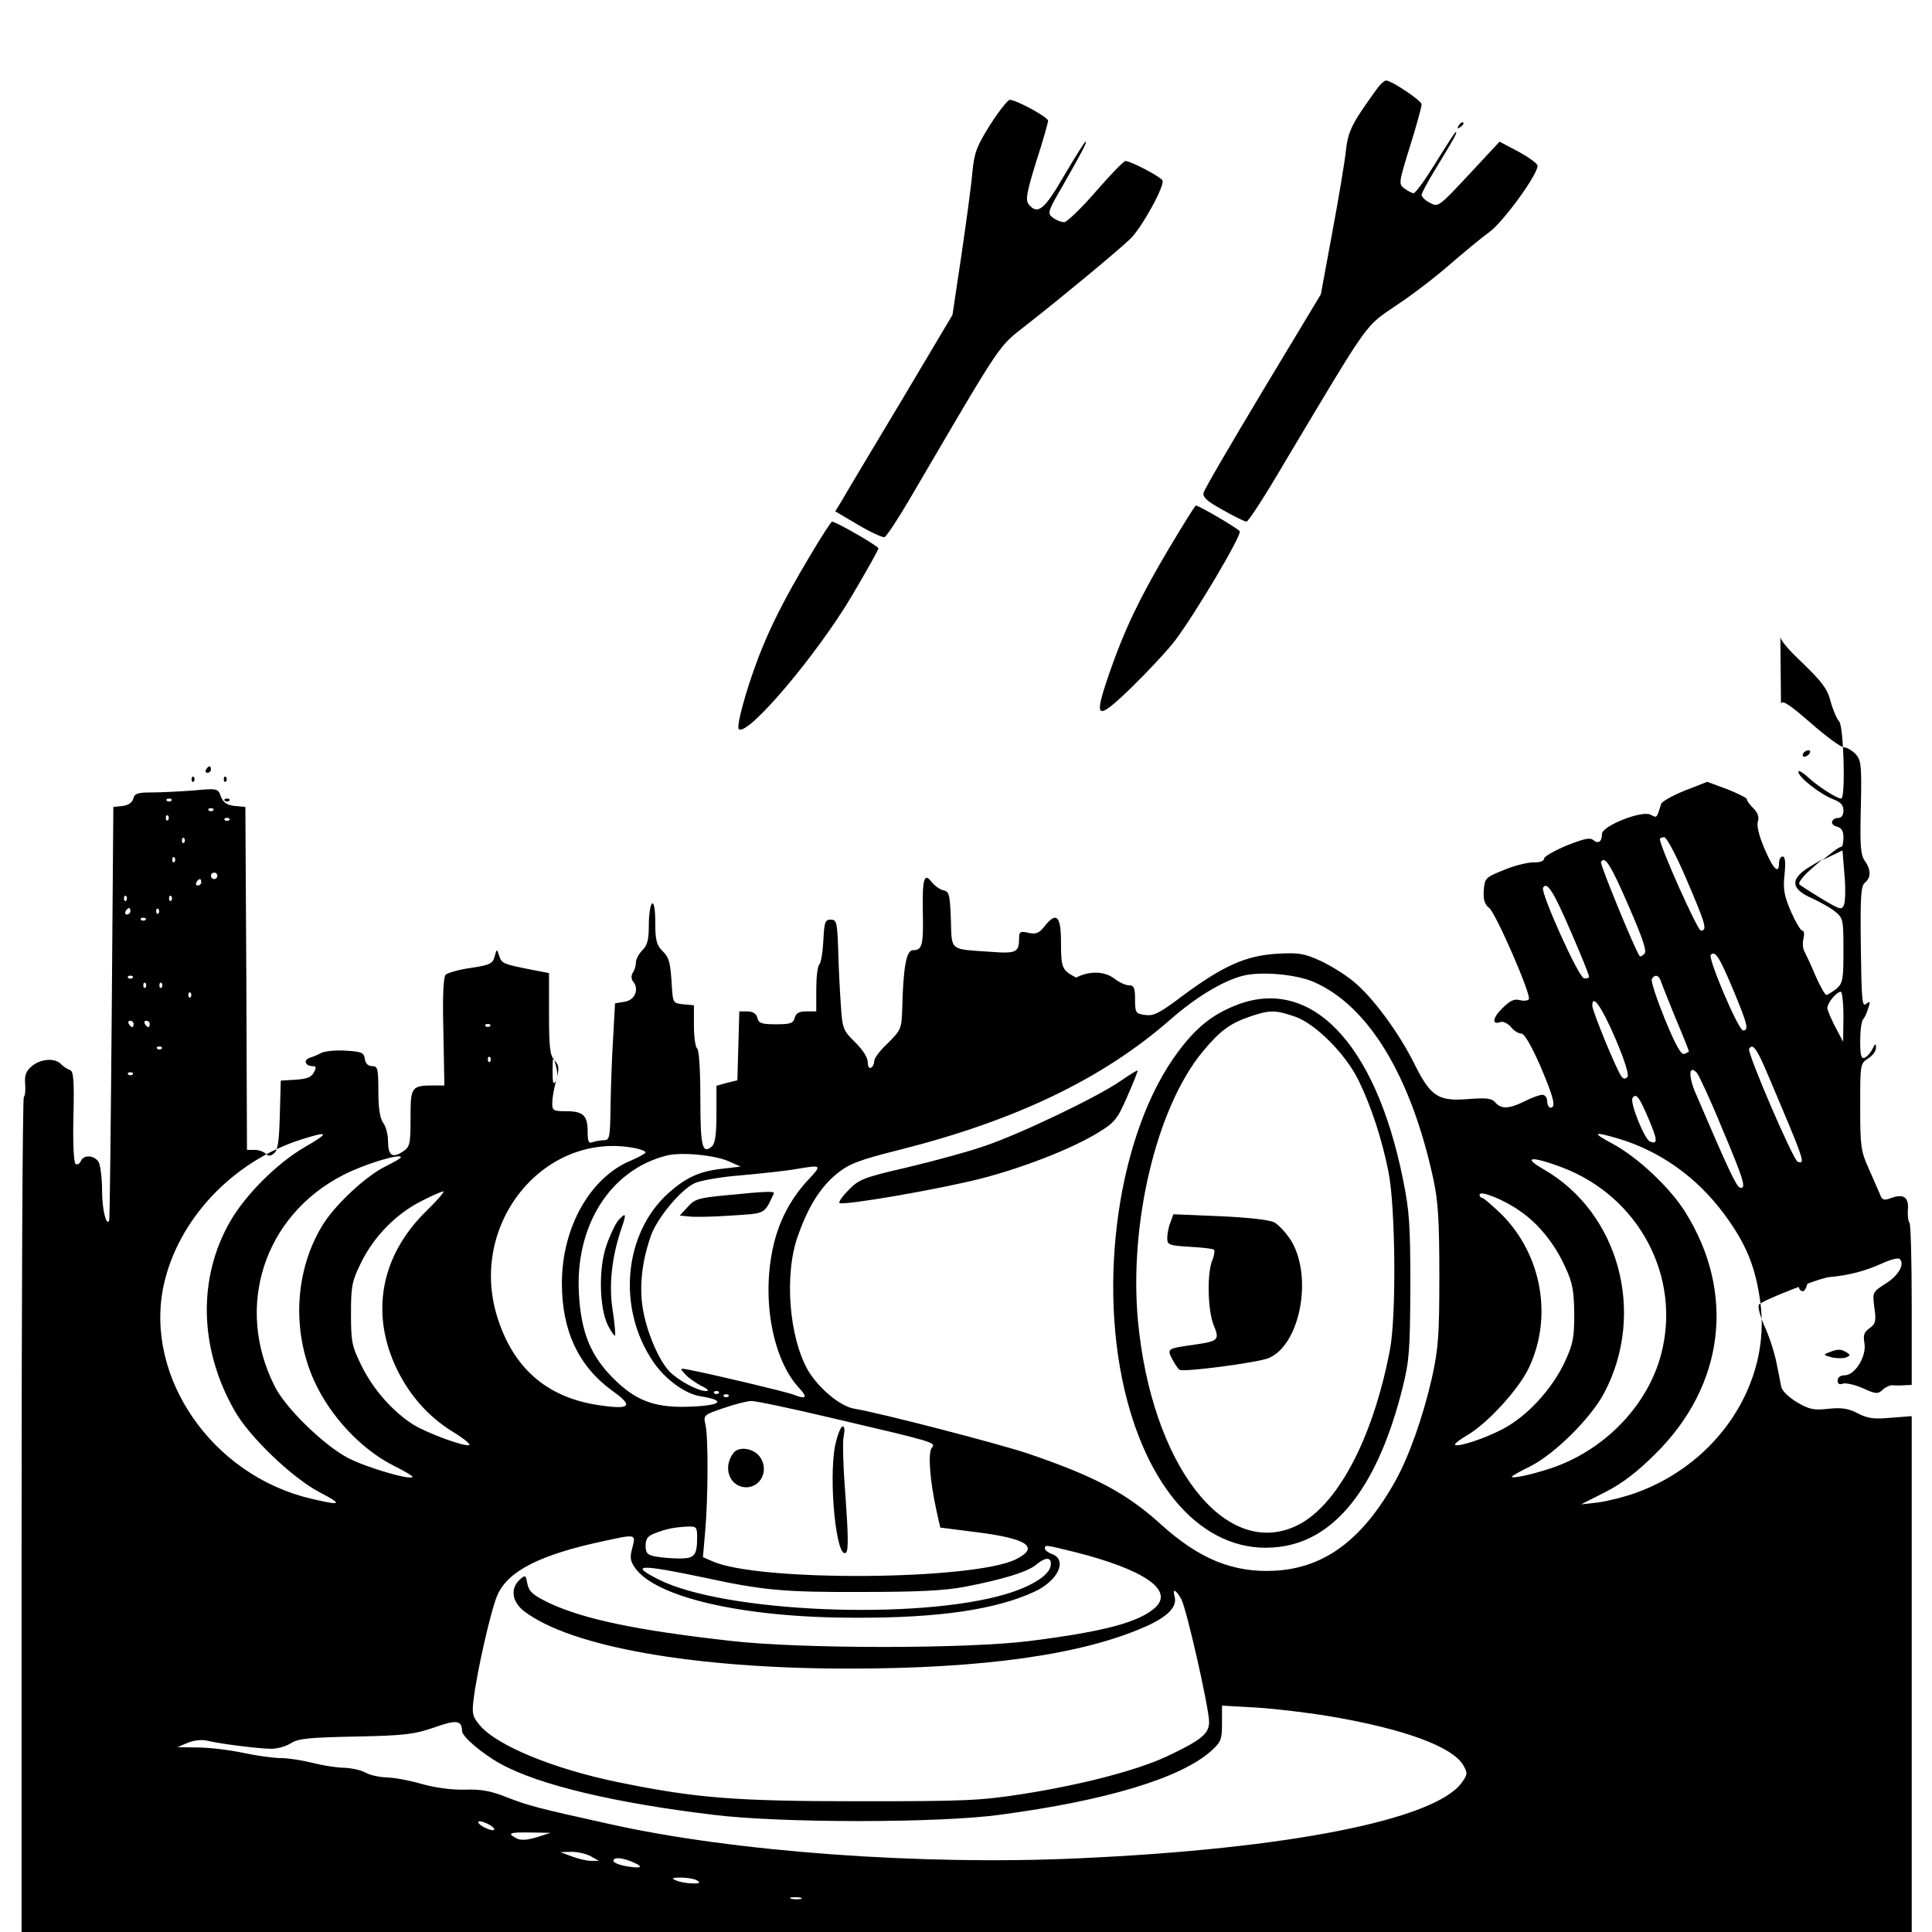
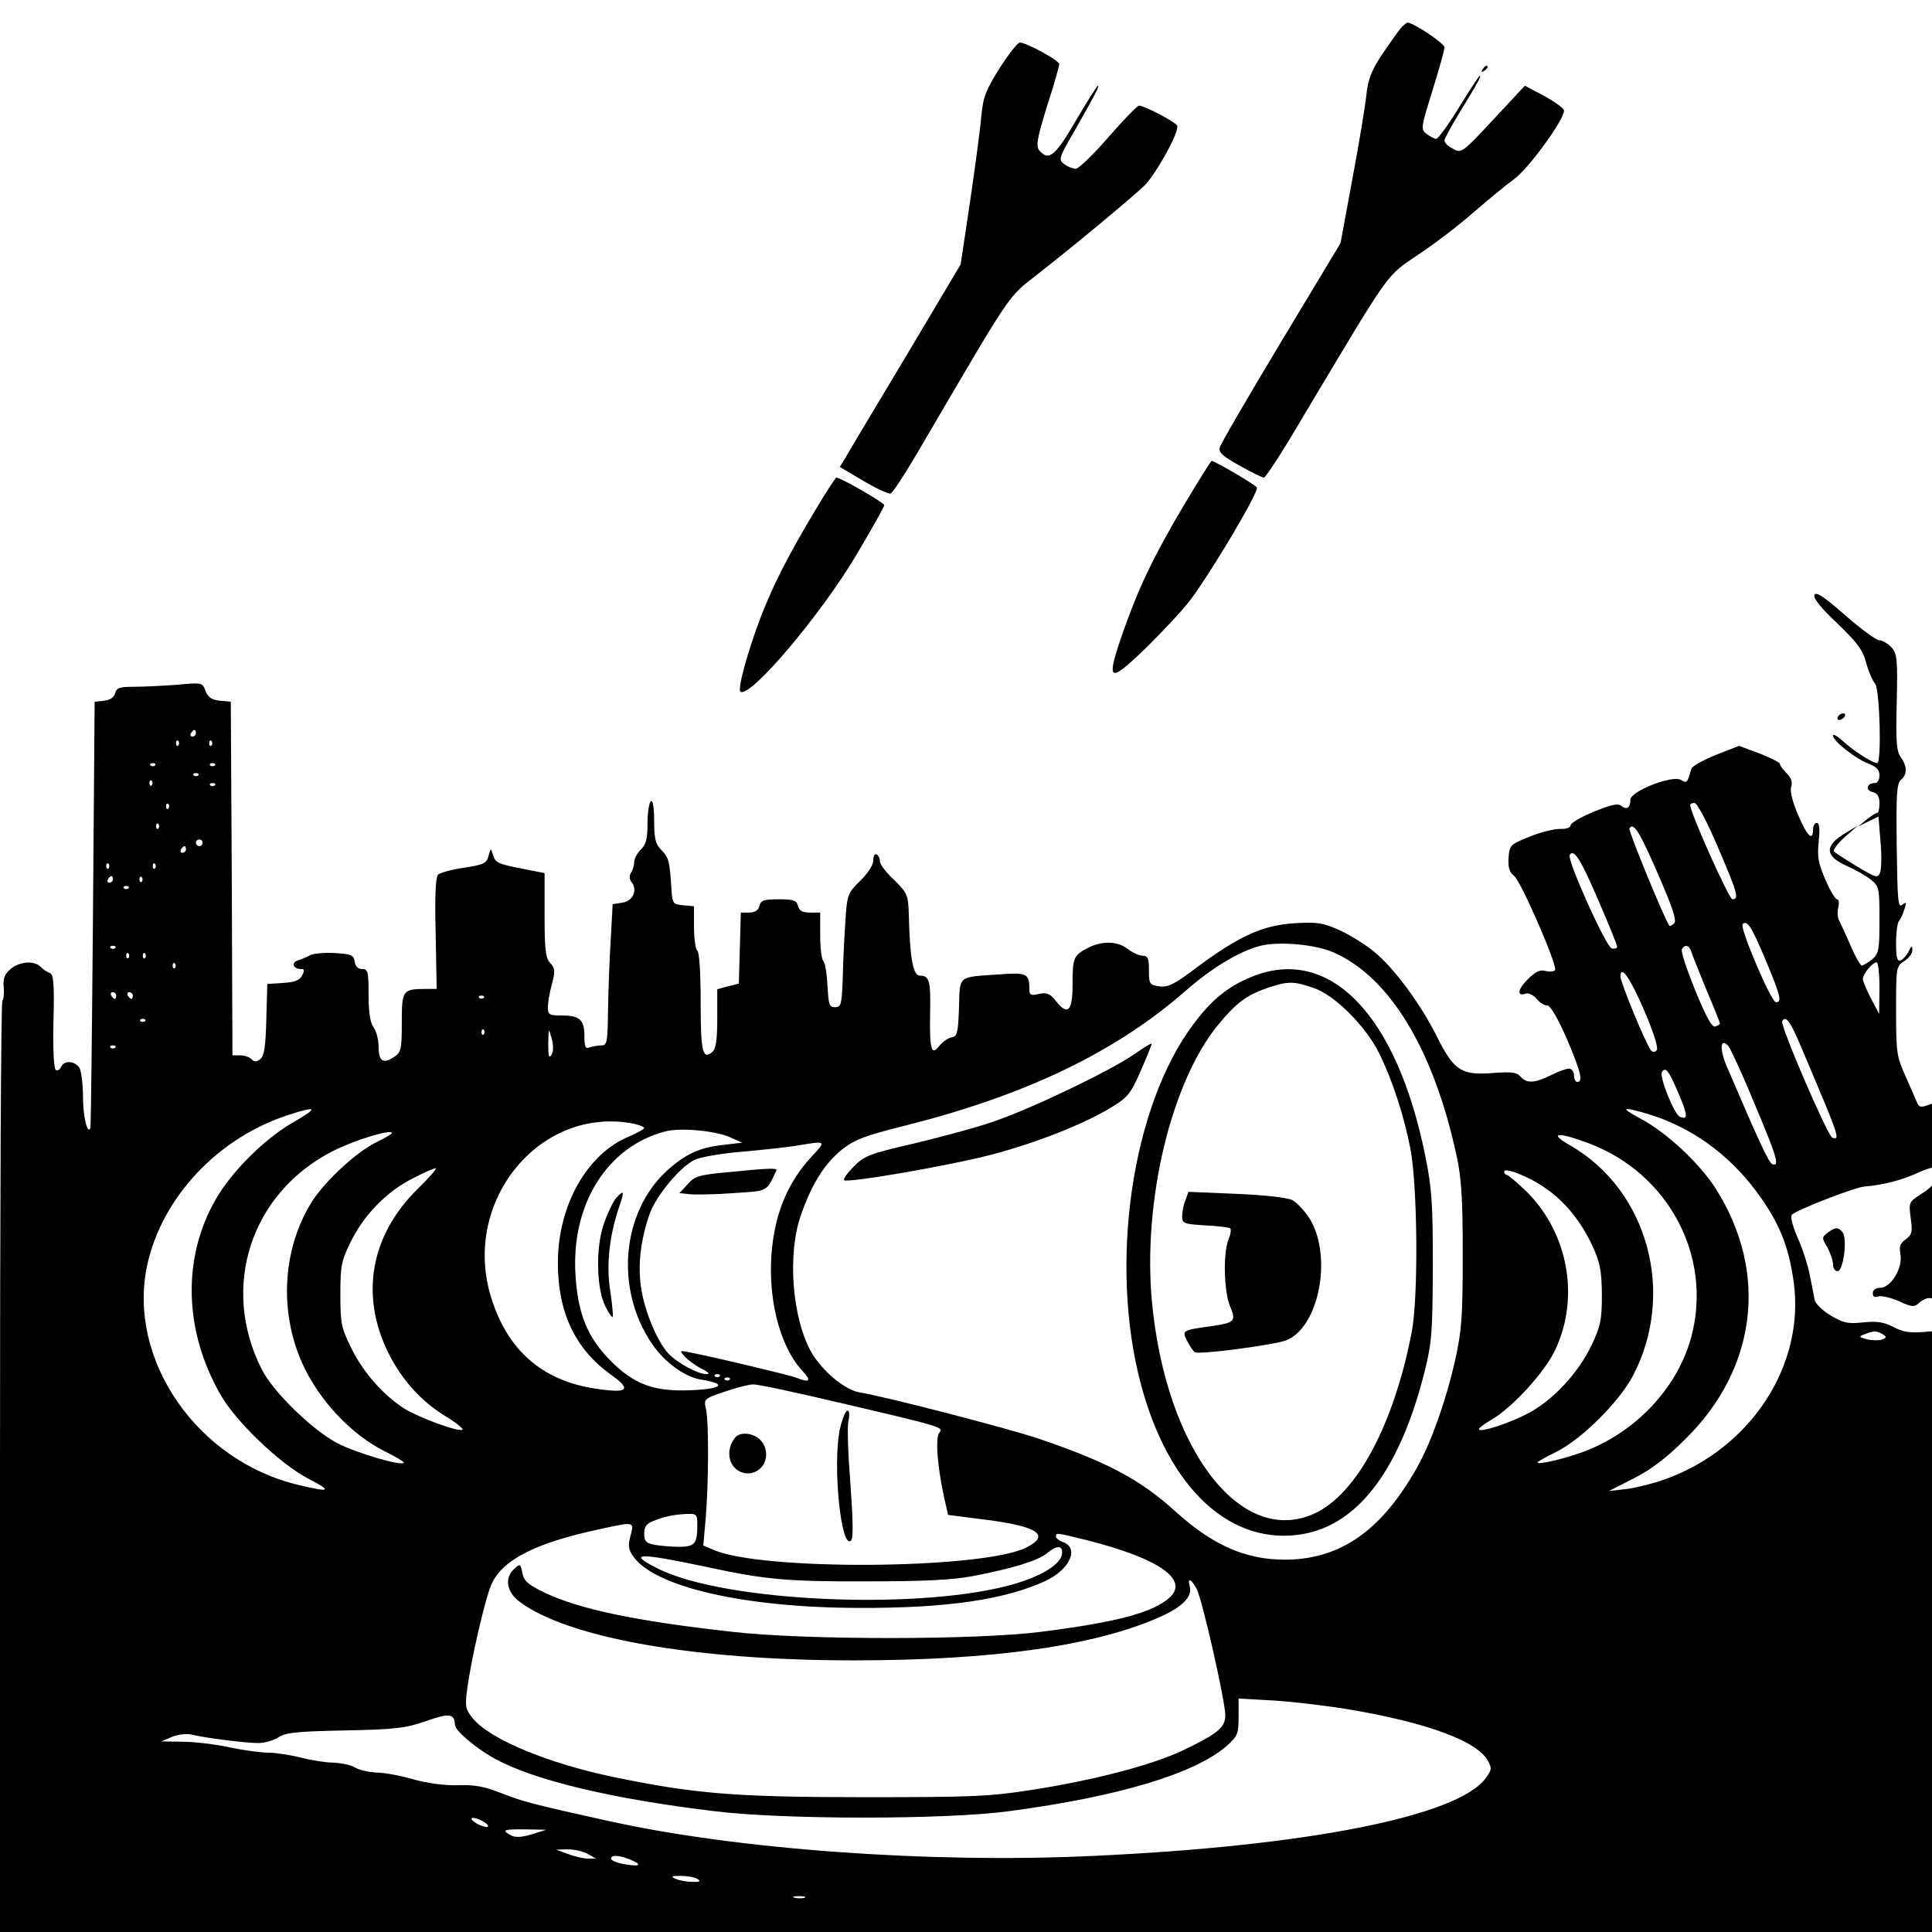
- <svg xmlns="http://www.w3.org/2000/svg" version="1.0" width="960" height="960" viewBox="0 0 587 600" preserveAspectRatio="xMidYMid meet">
-   <g transform="translate(0,600) scale(0.1,-0.1)" fill="#000000" stroke="none">
+ <svg xmlns="http://www.w3.org/2000/svg" version="1.0" width="960" height="960" viewBox="0 0 960 960" preserveAspectRatio="xMidYMid meet">
+   <g transform="translate(0,960) scale(0.165,-0.165)" fill="#000000" stroke="none">
    <path d="M4218 5733 c-8 -10 -33 -45 -56 -79 -31 -47 -42 -73 -47 -120 -3 -32 -22 -146 -42 -253 l-36 -195 -180 -299 c-99 -165 -182 -307 -184 -317 -4 -14 11 -27 60 -54 35 -20 68 -36 73 -36 6 0 59 82 118 183 269 450 248 421 348 489 50 33 124 90 166 127 43 37 97 82 122 100 43 31 150 178 150 206 0 7 -27 26 -59 44 l-59 31 -95 -102 c-93 -100 -96 -102 -121 -88 -14 7 -26 18 -26 25 0 6 21 44 46 85 55 90 66 110 60 110 -2 0 -30 -43 -62 -95 -32 -52 -63 -95 -69 -95 -5 0 -18 7 -29 15 -18 14 -17 18 18 131 20 64 36 122 36 130 0 11 -93 74 -111 74 -3 0 -13 -8 -21 -17z" />
    <path d="M3011 5614 c-42 -67 -50 -86 -56 -147 -3 -39 -19 -155 -34 -258 l-28 -187 -163 -274 c-90 -150 -172 -287 -182 -305 l-19 -31 71 -42 c39 -23 76 -40 82 -38 6 2 41 55 78 118 299 510 271 468 368 545 106 83 275 223 317 263 35 33 109 167 100 182 -7 12 -99 60 -115 60 -5 0 -47 -43 -92 -95 -45 -52 -90 -95 -98 -95 -9 0 -25 6 -35 14 -18 13 -17 18 32 102 62 109 75 134 69 134 -2 0 -32 -47 -66 -105 -62 -107 -82 -123 -110 -90 -11 13 -7 36 23 133 21 64 37 122 37 127 0 11 -99 65 -119 65 -6 0 -33 -34 -60 -76z" />
    <path d="M4464 5608 c-4 -7 -3 -8 4 -4 12 7 16 16 8 16 -3 0 -8 -5 -12 -12z" />
    <path d="M3563 4293 c-92 -156 -135 -247 -182 -381 -51 -148 -43 -154 68 -47 51 50 113 116 137 148 64 86 206 325 199 337 -5 9 -127 80 -136 80 -3 0 -41 -62 -86 -137z" />
    <path d="M2450 4273 c-81 -136 -122 -218 -159 -313 -40 -105 -71 -219 -61 -225 30 -19 242 232 349 412 46 78 84 145 84 150 0 7 -130 82 -144 83 -3 0 -34 -48 -69 -107z" />
-     <path d="M5464 4026 c-4 -9 20 -39 69 -85 60 -58 77 -80 87 -119 7 -26 19 -54 27 -63 14 -17 20 -239 6 -239 -14 0 -77 41 -105 68 -16 14 -28 21 -28 15 0 -17 70 -71 108 -85 23 -9 32 -18 32 -35 0 -13 -6 -23 -14 -23 -24 0 -30 -21 -7 -27 15 -4 21 -13 21 -34 0 -16 -3 -29 -7 -29 -5 0 -19 -10 -33 -21 l-25 -20 31 15 31 15 6 -74 c4 -41 3 -83 -1 -94 -7 -18 -11 -17 -70 18 -34 21 -66 41 -69 45 -4 4 10 23 32 43 l40 35 -35 -21 c-67 -39 -66 -71 3 -101 24 -11 56 -29 70 -40 26 -21 27 -25 27 -122 0 -91 -2 -101 -22 -119 -13 -10 -27 -18 -31 -19 -4 0 -19 26 -33 58 -13 31 -29 65 -34 75 -6 9 -8 28 -4 42 3 14 2 25 -4 25 -5 0 -21 27 -35 59 -21 49 -25 69 -20 115 4 39 2 56 -6 56 -6 0 -11 -9 -11 -20 0 -37 -18 -20 -45 44 -17 39 -25 72 -21 84 5 14 0 28 -13 41 -12 12 -21 24 -21 29 0 4 -28 18 -61 31 l-62 23 -69 -27 c-38 -15 -71 -34 -74 -41 -14 -46 -13 -45 -33 -34 -27 14 -151 -35 -151 -60 0 -24 -11 -32 -27 -19 -10 9 -30 4 -83 -17 -38 -16 -70 -34 -70 -41 0 -7 -13 -12 -32 -11 -18 0 -60 -10 -93 -24 -57 -23 -59 -25 -62 -63 -2 -30 3 -44 17 -55 21 -17 131 -270 123 -283 -3 -5 -16 -6 -28 -3 -18 5 -31 -2 -54 -25 -31 -30 -34 -53 -6 -43 7 3 22 -4 32 -15 9 -12 24 -21 33 -21 9 0 30 -36 58 -99 43 -101 50 -131 32 -131 -5 0 -10 9 -10 20 0 11 -7 20 -15 20 -9 0 -33 -9 -55 -20 -48 -24 -73 -25 -91 -4 -11 13 -26 15 -81 11 -96 -8 -119 6 -170 108 -49 99 -132 211 -191 258 -24 20 -69 48 -101 63 -51 23 -67 26 -136 22 -96 -6 -166 -37 -293 -131 -71 -54 -90 -63 -116 -59 -29 4 -31 7 -31 48 0 36 -3 44 -19 44 -10 0 -30 9 -44 20 -31 24 -77 26 -120 4 -44 23 -47 29 -47 111 0 82 -15 95 -52 47 -16 -20 -26 -24 -49 -19 -24 6 -29 3 -29 -13 0 -48 -7 -52 -88 -46 -130 9 -121 1 -124 101 -3 77 -5 86 -23 90 -10 2 -26 13 -36 25 -24 32 -30 12 -28 -95 2 -101 -2 -116 -31 -116 -20 0 -30 -52 -33 -181 -2 -63 -4 -67 -44 -107 -24 -22 -43 -47 -43 -56 0 -8 -4 -18 -10 -21 -6 -3 -10 4 -10 17 0 15 -16 39 -39 62 -38 37 -40 42 -45 120 -3 44 -7 121 -8 171 -3 82 -5 90 -23 90 -18 0 -20 -8 -23 -65 -2 -36 -7 -69 -13 -75 -5 -5 -9 -40 -9 -77 l0 -68 -31 0 c-22 0 -32 -5 -36 -20 -4 -17 -14 -20 -58 -20 -44 0 -54 3 -58 20 -3 13 -14 20 -31 20 l-25 0 -3 -107 -3 -107 -33 -8 -32 -9 0 -88 c0 -65 -4 -92 -15 -101 -29 -24 -35 0 -35 150 0 88 -4 151 -10 155 -5 3 -10 35 -10 70 l0 64 -33 3 c-30 3 -32 5 -35 48 -5 84 -8 96 -30 118 -18 18 -22 34 -22 88 0 41 -4 63 -10 59 -5 -3 -10 -33 -10 -66 0 -46 -4 -63 -20 -79 -11 -11 -20 -28 -20 -37 0 -10 -4 -25 -10 -33 -5 -9 -5 -19 1 -27 20 -24 6 -58 -26 -63 l-30 -5 -6 -110 c-4 -61 -7 -156 -8 -212 -1 -94 -3 -103 -20 -103 -11 0 -26 -3 -35 -6 -13 -5 -16 1 -16 33 0 50 -14 63 -67 63 -39 0 -43 2 -43 25 0 14 5 45 12 69 10 39 10 48 -5 64 -14 15 -17 40 -17 145 l0 126 -57 11 c-86 17 -90 19 -98 43 -7 22 -7 22 -14 -3 -6 -22 -15 -26 -74 -35 -36 -5 -71 -15 -78 -21 -7 -8 -10 -64 -7 -178 l3 -166 -30 0 c-73 0 -75 -3 -75 -101 0 -83 -2 -90 -25 -105 -32 -21 -45 -11 -45 34 0 20 -7 46 -15 56 -10 14 -15 45 -15 98 0 70 -2 78 -19 78 -13 0 -21 8 -23 23 -3 19 -10 22 -58 25 -30 2 -63 -1 -75 -6 -11 -6 -28 -13 -38 -16 -21 -7 -14 -26 9 -26 11 0 12 -4 4 -19 -7 -15 -23 -21 -55 -23 l-48 -3 -3 -107 c-2 -80 -6 -109 -18 -119 -11 -9 -18 -9 -26 -1 -7 7 -22 12 -35 12 l-23 0 -2 533 -3 532 -33 3 c-25 3 -35 10 -43 29 -9 26 -11 26 -86 19 -42 -3 -100 -6 -128 -6 -44 0 -54 -3 -58 -19 -3 -12 -15 -21 -33 -23 l-29 -3 -5 -640 c-3 -352 -6 -642 -8 -645 -9 -18 -22 36 -22 93 0 38 -5 77 -10 88 -13 23 -48 25 -56 4 -4 -8 -10 -12 -16 -9 -6 4 -9 63 -7 147 3 115 0 142 -11 145 -8 3 -21 11 -28 19 -19 19 -63 16 -90 -7 -18 -15 -23 -28 -21 -54 2 -19 0 -38 -4 -42 -4 -4 -7 -637 -7 -1406 l0 -1398 2935 0 2935 0 0 906 0 907 -65 -5 c-52 -5 -73 -2 -103 14 -29 15 -49 18 -90 14 -45 -5 -59 -3 -98 20 -25 15 -46 35 -49 47 -2 12 -9 46 -15 76 -6 30 -22 81 -37 113 -15 35 -22 62 -17 68 16 15 187 82 219 85 59 5 111 19 160 41 28 13 53 20 58 15 16 -16 -4 -52 -45 -77 -40 -26 -40 -26 -34 -74 6 -42 4 -50 -15 -64 -17 -12 -20 -21 -16 -45 8 -40 -28 -100 -60 -101 -14 0 -23 -6 -23 -16 0 -11 5 -14 16 -10 9 3 36 -3 62 -14 41 -19 47 -19 63 -4 9 8 23 14 31 13 7 -1 23 -1 36 0 l22 1 0 248 c0 137 -3 252 -7 256 -4 4 -6 22 -5 40 4 39 -14 51 -53 36 -22 -8 -27 -6 -34 13 -5 12 -21 48 -35 80 -24 53 -26 69 -26 191 0 132 0 134 25 150 14 9 25 24 24 34 0 13 -3 13 -11 -5 -6 -12 -17 -24 -24 -27 -11 -4 -14 8 -14 52 0 32 4 62 9 67 5 6 12 21 16 35 7 21 6 23 -7 13 -12 -10 -14 14 -16 176 -2 157 0 191 13 201 19 16 19 40 -1 68 -13 19 -15 48 -12 166 3 130 1 146 -16 165 -11 11 -27 21 -36 21 -10 0 -56 34 -104 76 -64 56 -88 72 -92 60z m-4874 -416 c0 -5 -5 -10 -11 -10 -5 0 -7 5 -4 10 3 6 8 10 11 10 2 0 4 -4 4 -10z m-53 -37 c-4 -3 -7 0 -7 7 0 7 3 10 7 7 3 -4 3 -10 0 -14z m100 0 c-4 -3 -7 0 -7 7 0 7 3 10 7 7 3 -4 3 -10 0 -14z m-170 -60 c-4 -3 -10 -3 -14 0 -3 4 0 7 7 7 7 0 10 -3 7 -7z m180 0 c-4 -3 -10 -3 -14 0 -3 4 0 7 7 7 7 0 10 -3 7 -7z m-50 -30 c-4 -3 -10 -3 -14 0 -3 4 0 7 7 7 7 0 10 -3 7 -7z m-140 -30 c-4 -3 -7 0 -7 7 0 7 3 10 7 7 3 -4 3 -10 0 -14z m190 0 c-4 -3 -10 -3 -14 0 -3 4 0 7 7 7 7 0 10 -3 7 -7z m-140 -70 c-4 -3 -7 0 -7 7 0 7 3 10 7 7 3 -4 3 -10 0 -14z m4666 -115 c60 -140 65 -158 44 -158 -10 0 -127 261 -127 284 0 3 6 6 13 6 8 0 38 -57 70 -132z m-4696 55 c-4 -3 -7 0 -7 7 0 7 3 10 7 7 3 -4 3 -10 0 -14z m4516 -137 c44 -101 57 -140 49 -148 -7 -7 -13 -10 -15 -7 -14 18 -124 286 -120 292 12 21 31 -10 86 -137z m-4383 94 c0 -5 -4 -10 -10 -10 -5 0 -10 5 -10 10 0 6 5 10 10 10 6 0 10 -4 10 -10z m-50 -20 c0 -5 -5 -10 -11 -10 -5 0 -7 5 -4 10 3 6 8 10 11 10 2 0 4 -4 4 -10z m4252 -150 c32 -73 58 -138 58 -143 0 -4 -7 -7 -16 -5 -17 3 -135 266 -127 281 12 21 32 -10 85 -133z m-4485 93 c-4 -3 -7 0 -7 7 0 7 3 10 7 7 3 -4 3 -10 0 -14z m140 0 c-4 -3 -7 0 -7 7 0 7 3 10 7 7 3 -4 3 -10 0 -14z m-127 -33 c0 -5 -5 -10 -11 -10 -5 0 -7 5 -4 10 3 6 8 10 11 10 2 0 4 -4 4 -10z m87 -7 c-4 -3 -7 0 -7 7 0 7 3 10 7 7 3 -4 3 -10 0 -14z m-40 -20 c-4 -3 -10 -3 -14 0 -3 4 0 7 7 7 7 0 10 -3 7 -7z m4929 -213 c47 -113 51 -130 32 -130 -14 0 -110 225 -100 235 14 13 26 -6 68 -105z m-1300 20 c169 -74 301 -292 370 -610 15 -68 19 -128 19 -300 0 -188 -3 -228 -23 -319 -28 -122 -71 -244 -114 -321 -102 -182 -219 -269 -373 -278 -130 -7 -236 36 -357 146 -105 95 -203 147 -408 217 -91 31 -466 128 -541 140 -44 7 -110 62 -144 118 -60 104 -75 300 -32 419 33 93 70 151 121 193 39 31 66 42 198 75 359 91 628 220 838 404 80 70 163 120 226 136 57 14 166 4 220 -20z m-3669 13 c-4 -3 -10 -3 -14 0 -3 4 0 7 7 7 7 0 10 -3 7 -7z m4746 -10 c3 -10 24 -62 46 -116 23 -54 41 -100 41 -102 0 -1 -6 -5 -14 -8 -10 -4 -27 26 -61 109 -25 62 -44 118 -40 124 9 15 22 12 28 -7z m-4706 -20 c-4 -3 -7 0 -7 7 0 7 3 10 7 7 3 -4 3 -10 0 -14z m50 0 c-4 -3 -7 0 -7 7 0 7 3 10 7 7 3 -4 3 -10 0 -14z m90 -30 c-4 -3 -7 0 -7 7 0 7 3 10 7 7 3 -4 3 -10 0 -14z m5133 -60 l-1 -78 -24 45 c-13 25 -24 51 -25 59 0 16 28 51 42 51 4 0 8 -35 8 -77z m-708 -69 c29 -68 43 -113 37 -119 -6 -6 -12 -6 -17 0 -14 15 -92 205 -92 222 0 38 29 -3 72 -103z m-4602 46 c0 -5 -2 -10 -4 -10 -3 0 -8 5 -11 10 -3 6 -1 10 4 10 6 0 11 -4 11 -10z m50 0 c0 -5 -2 -10 -4 -10 -3 0 -8 5 -11 10 -3 6 -1 10 4 10 6 0 11 -4 11 -10z m1057 -7 c-4 -3 -10 -3 -14 0 -3 4 0 7 7 7 7 0 10 -3 7 -7z m-1020 -70 c-4 -3 -10 -3 -14 0 -3 4 0 7 7 7 7 0 10 -3 7 -7z m4988 -80 c115 -271 118 -279 93 -271 -14 5 -158 339 -151 351 11 18 24 1 58 -80z m-3968 40 c-4 -3 -7 0 -7 7 0 7 3 10 7 7 3 -4 3 -10 0 -14z m204 -61 c-8 -13 -10 -5 -10 33 1 48 1 49 10 17 6 -21 6 -39 0 -50z m3622 -146 c68 -161 77 -191 55 -184 -11 4 -36 57 -138 295 -22 52 -20 88 5 61 6 -7 42 -84 78 -172z m-4936 167 c-4 -3 -10 -3 -14 0 -3 4 0 7 7 7 7 0 10 -3 7 -7z m4708 -138 c28 -66 29 -80 4 -70 -17 7 -63 121 -54 135 11 17 21 3 50 -65z m-4176 -89 c-84 -49 -182 -147 -229 -229 -101 -175 -97 -394 13 -587 45 -81 178 -208 262 -253 77 -40 72 -44 -25 -21 -306 72 -517 377 -457 661 44 205 214 386 427 454 88 28 90 22 9 -25z m4082 28 c130 -39 244 -120 329 -235 68 -92 97 -163 112 -274 33 -249 -129 -498 -386 -591 -36 -13 -88 -26 -118 -30 l-53 -6 75 38 c53 27 99 62 156 119 215 212 250 501 92 752 -48 76 -147 169 -225 211 -65 35 -61 39 18 16z m-3052 -30 c17 -4 31 -9 31 -13 0 -3 -20 -14 -45 -25 -127 -52 -215 -208 -215 -381 0 -149 52 -259 159 -336 66 -47 53 -58 -50 -42 -158 25 -261 116 -310 274 -90 290 148 579 430 523z m288 -40 l38 -17 -60 -7 c-69 -8 -110 -27 -165 -76 -138 -125 -159 -357 -47 -522 36 -54 98 -100 146 -108 89 -14 64 -31 -50 -33 -96 -1 -153 22 -219 88 -71 71 -100 143 -107 261 -13 212 96 386 271 431 45 12 149 2 193 -17z m-1017 12 c0 -3 -21 -15 -47 -28 -60 -29 -152 -115 -192 -176 -90 -141 -102 -332 -30 -491 50 -110 147 -213 247 -263 34 -17 61 -33 58 -35 -9 -10 -144 30 -200 59 -76 40 -195 156 -228 223 -125 247 -33 530 213 656 66 34 179 68 179 55z m3605 -31 c239 -90 372 -339 309 -580 -40 -154 -167 -290 -326 -349 -57 -21 -138 -40 -138 -32 0 2 26 17 57 32 76 38 190 151 231 230 129 247 45 557 -188 692 -69 39 -41 43 55 7z m-2340 -39 c-56 -60 -93 -132 -110 -213 -35 -163 1 -348 83 -435 27 -29 20 -35 -22 -18 -23 8 -230 58 -316 75 -35 7 -35 7 -17 -13 10 -11 33 -27 50 -36 21 -10 26 -16 14 -16 -25 0 -88 34 -114 62 -33 35 -71 125 -82 196 -11 69 -2 147 26 226 20 54 90 139 134 161 15 8 81 20 146 25 65 6 141 14 168 19 83 14 84 14 40 -33z m-1188 -99 c-141 -139 -173 -319 -88 -492 40 -81 98 -146 173 -192 33 -20 56 -39 50 -41 -16 -5 -130 37 -174 64 -64 41 -124 109 -160 182 -30 61 -33 74 -33 162 0 87 3 101 32 160 40 81 109 151 187 190 32 17 63 30 68 30 5 0 -19 -28 -55 -63z m3397 3 c58 -39 109 -102 142 -175 23 -49 27 -74 28 -144 0 -76 -3 -94 -31 -154 -40 -83 -115 -165 -191 -205 -57 -30 -140 -57 -148 -49 -3 3 14 16 38 30 63 37 160 143 191 209 75 158 40 351 -84 476 -29 28 -57 52 -61 52 -4 0 -8 4 -8 10 0 14 75 -15 124 -50z m1016 -440 c12 -8 12 -10 -3 -16 -9 -3 -29 -3 -45 1 -25 7 -25 8 -7 15 27 11 37 11 55 0z m-3503 -127 c-4 -3 -10 -3 -14 0 -3 4 0 7 7 7 7 0 10 -3 7 -7z m30 -10 c-4 -3 -10 -3 -14 0 -3 4 0 7 7 7 7 0 10 -3 7 -7z m331 -69 c308 -72 315 -74 301 -90 -13 -15 -6 -103 14 -194 l12 -54 110 -14 c161 -20 201 -47 124 -85 -134 -65 -803 -70 -943 -5 l-28 12 7 80 c9 102 10 292 1 331 -7 30 -6 31 56 52 35 12 73 22 86 22 12 1 129 -24 260 -55z m-428 -368 c0 -57 -8 -66 -55 -66 -23 0 -57 3 -74 6 -26 5 -31 11 -31 34 0 21 7 30 28 38 36 14 61 19 100 21 30 1 32 -1 32 -33z m-201 -32 c-8 -28 -7 -41 6 -60 61 -94 336 -158 685 -158 260 -1 437 25 558 81 75 35 104 101 51 118 -10 4 -19 11 -19 16 0 12 -1 12 93 -11 217 -55 309 -119 249 -173 -50 -45 -158 -74 -387 -103 -194 -25 -714 -25 -930 0 -295 33 -458 68 -563 117 -52 25 -64 36 -69 60 -5 28 -7 29 -24 13 -30 -27 -24 -69 14 -98 144 -110 527 -178 1007 -178 422 0 730 44 926 132 66 30 95 60 87 91 -8 28 4 23 21 -8 17 -34 86 -338 86 -381 0 -37 -26 -57 -134 -108 -94 -43 -263 -87 -448 -116 -129 -20 -178 -22 -503 -22 -390 0 -511 10 -754 60 -198 41 -373 113 -426 176 -22 26 -25 36 -19 82 10 84 54 278 74 323 33 74 132 125 330 167 100 22 100 22 89 -20z m1299 -56 c-4 -30 -58 -64 -137 -88 -275 -83 -878 -58 -1081 45 -93 47 -59 48 145 5 179 -39 248 -45 485 -44 172 0 258 4 321 16 119 23 194 46 221 68 31 26 50 25 46 -2z m872 -469 c228 -39 377 -94 410 -152 13 -24 13 -28 -6 -54 -85 -115 -542 -205 -1186 -234 -489 -23 -1077 20 -1463 107 -218 48 -251 57 -315 82 -50 20 -81 26 -131 24 -41 -1 -93 6 -135 18 -38 11 -87 20 -109 20 -22 1 -51 7 -65 15 -14 8 -43 14 -65 15 -23 0 -67 7 -98 15 -32 8 -76 15 -98 15 -22 0 -75 7 -117 16 -42 9 -106 17 -142 17 l-64 1 33 14 c20 8 45 10 60 6 36 -9 159 -25 199 -25 19 0 46 8 60 17 23 15 56 18 201 21 154 3 182 7 244 28 70 25 86 23 87 -11 0 -17 62 -70 120 -102 118 -65 352 -121 660 -158 207 -26 700 -26 890 0 330 44 559 113 655 197 32 29 35 36 35 87 l0 55 108 -6 c59 -4 163 -16 232 -28z m-2600 -350 c0 -5 -11 -3 -25 3 -14 6 -25 15 -25 19 0 5 11 3 25 -3 14 -6 25 -15 25 -19z m131 -25 c-30 -9 -49 -10 -62 -3 -30 16 -23 19 44 18 l62 -1 -44 -14z m169 -59 l25 -14 -25 0 c-14 0 -41 7 -60 14 l-35 13 35 1 c19 0 46 -6 60 -14z m135 -20 c33 -15 17 -19 -34 -9 -17 4 -31 10 -31 15 0 13 30 10 65 -6z m195 -55 c11 -7 8 -10 -15 -9 -16 0 -39 4 -50 9 -16 7 -14 9 15 9 19 0 42 -4 50 -9z m323 -57 c-7 -2 -21 -2 -30 0 -10 3 -4 5 12 5 17 0 24 -2 18 -5z" />
+     <path d="M5464 4026 c-4 -9 20 -39 69 -85 60 -58 77 -80 87 -119 7 -26 19 -54 27 -63 14 -17 20 -239 6 -239 -14 0 -77 41 -105 68 -16 14 -28 21 -28 15 0 -17 70 -71 108 -85 23 -9 32 -18 32 -35 0 -13 -6 -23 -14 -23 -24 0 -30 -21 -7 -27 15 -4 21 -13 21 -34 0 -16 -3 -29 -7 -29 -5 0 -19 -10 -33 -21 l-25 -20 31 15 31 15 6 -74 c4 -41 3 -83 -1 -94 -7 -18 -11 -17 -70 18 -34 21 -66 41 -69 45 -4 4 10 23 32 43 l40 35 -35 -21 c-67 -39 -66 -71 3 -101 24 -11 56 -29 70 -40 26 -21 27 -25 27 -122 0 -91 -2 -101 -22 -119 -13 -10 -27 -18 -31 -19 -4 0 -19 26 -33 58 -13 31 -29 65 -34 75 -6 9 -8 28 -4 42 3 14 2 25 -4 25 -5 0 -21 27 -35 59 -21 49 -25 69 -20 115 4 39 2 56 -6 56 -6 0 -11 -9 -11 -20 0 -37 -18 -20 -45 44 -17 39 -25 72 -21 84 5 14 0 28 -13 41 -12 12 -21 24 -21 29 0 4 -28 18 -61 31 l-62 23 -69 -27 c-38 -15 -71 -34 -74 -41 -14 -46 -13 -45 -33 -34 -27 14 -151 -35 -151 -60 0 -24 -11 -32 -27 -19 -10 9 -30 4 -83 -17 -38 -16 -70 -34 -70 -41 0 -7 -13 -12 -32 -11 -18 0 -60 -10 -93 -24 -57 -23 -59 -25 -62 -63 -2 -30 3 -44 17 -55 21 -17 131 -270 123 -283 -3 -5 -16 -6 -28 -3 -18 5 -31 -2 -54 -25 -31 -30 -34 -53 -6 -43 7 3 22 -4 32 -15 9 -12 24 -21 33 -21 9 0 30 -36 58 -99 43 -101 50 -131 32 -131 -5 0 -10 9 -10 20 0 11 -7 20 -15 20 -9 0 -33 -9 -55 -20 -48 -24 -73 -25 -91 -4 -11 13 -26 15 -81 11 -96 -8 -119 6 -170 108 -49 99 -132 211 -191 258 -24 20 -69 48 -101 63 -51 23 -67 26 -136 22 -96 -6 -166 -37 -293 -131 -71 -54 -90 -63 -116 -59 -29 4 -31 7 -31 48 0 36 -3 44 -19 44 -10 0 -30 9 -44 20 -31 24 -77 26 -120 4 -44 -23 -47 -29 -47 -111 0 -82 -15 -95 -52 -47 -16 20 -26 24 -49 19 -24 -6 -29 -3 -29 13 0 48 -7 52 -88 46 -130 -9 -121 -1 -124 -101 -3 -77 -5 -86 -23 -89 -10 -2 -26 -13 -36 -25 -24 -32 -30 -12 -28 95 2 101 -2 116 -31 116 -20 0 -30 52 -33 181 -2 63 -4 67 -44 107 -24 22 -43 47 -43 56 0 8 -4 18 -10 21 -6 3 -10 -4 -10 -17 0 -15 -16 -39 -39 -62 -38 -37 -40 -42 -45 -120 -3 -44 -7 -121 -8 -171 -3 -82 -5 -90 -23 -90 -18 0 -20 8 -23 65 -2 36 -7 69 -13 75 -5 5 -9 40 -9 77 l0 68 -31 0 c-22 0 -32 5 -36 20 -4 17 -14 20 -58 20 -44 0 -54 -3 -58 -20 -3 -13 -14 -20 -31 -20 l-25 0 -3 -107 -3 -107 -33 -8 -32 -9 0 -88 c0 -65 -4 -92 -15 -101 -29 -24 -35 0 -35 150 0 88 -4 151 -10 155 -5 3 -10 35 -10 70 l0 64 -33 3 c-30 3 -32 5 -35 48 -5 84 -8 96 -30 118 -18 18 -22 34 -22 88 0 41 -4 63 -10 59 -5 -3 -10 -33 -10 -66 0 -46 -4 -63 -20 -79 -11 -11 -20 -28 -20 -37 0 -10 -4 -25 -10 -33 -5 -9 -5 -19 1 -27 20 -24 6 -58 -26 -63 l-30 -5 -6 -110 c-4 -61 -7 -156 -8 -212 -1 -94 -3 -103 -20 -103 -11 0 -26 -3 -35 -6 -13 -5 -16 1 -16 33 0 50 -14 63 -67 63 -39 0 -43 2 -43 25 0 14 5 45 12 69 10 39 10 48 -5 64 -14 15 -17 40 -17 145 l0 126 -57 11 c-86 17 -90 19 -98 43 -7 22 -7 22 -14 -3 -6 -22 -15 -26 -74 -35 -36 -5 -71 -15 -78 -21 -7 -8 -10 -64 -7 -178 l3 -166 -30 0 c-73 0 -75 -3 -75 -101 0 -83 -2 -90 -25 -105 -32 -21 -45 -11 -45 34 0 20 -7 46 -15 56 -10 14 -15 45 -15 98 0 70 -2 78 -19 78 -13 0 -21 8 -23 23 -3 19 -10 22 -58 25 -30 2 -63 -1 -75 -6 -11 -6 -28 -13 -38 -16 -21 -7 -14 -26 9 -26 11 0 12 -4 4 -19 -7 -15 -23 -21 -58 -23 l-47 -3 -3 -107 c-2 -80 -6 -109 -18 -119 -11 -9 -18 -9 -26 -1 -7 7 -22 12 -35 12 l-23 0 -2 533 -3 532 -33 3 c-25 3 -35 10 -43 29 -9 26 -11 26 -86 19 -42 -3 -100 -6 -128 -6 -44 0 -54 -3 -58 -19 -3 -12 -15 -21 -33 -23 l-29 -3 -5 -640 c-3 -352 -6 -642 -8 -645 -9 -18 -22 36 -22 93 0 38 -5 77 -10 88 -13 23 -48 25 -56 4 -4 -8 -10 -12 -16 -9 -6 4 -9 63 -7 147 3 115 0 142 -11 145 -8 3 -21 11 -28 19 -19 19 -63 16 -90 -7 -18 -15 -23 -28 -21 -54 2 -19 0 -38 -4 -42 -4 -4 -7 -637 -7 -1406 l0 -1398 2935 0 2935 0 0 906 0 907 -65 -5 c-52 -5 -73 -2 -103 14 -29 15 -49 18 -90 14 -45 -5 -59 -3 -98 20 -25 15 -46 35 -49 47 -2 12 -9 46 -15 76 -6 30 -22 81 -37 113 -15 35 -22 62 -17 68 16 15 187 82 219 85 59 5 111 19 160 41 28 13 53 20 58 15 16 -16 -4 -52 -45 -77 -40 -26 -40 -26 -34 -74 6 -42 4 -50 -15 -64 -17 -12 -20 -21 -16 -45 8 -40 -28 -100 -60 -101 -14 0 -23 -6 -23 -16 0 -11 5 -14 16 -10 9 3 36 -3 62 -14 41 -19 47 -19 63 -4 9 8 23 14 31 13 7 -1 23 -1 36 0 l22 1 0 248 c0 137 -3 252 -7 256 -4 4 -6 22 -5 40 4 39 -14 51 -53 36 -22 -8 -27 -6 -34 13 -5 12 -21 48 -35 80 -24 53 -26 69 -26 191 0 132 0 134 25 150 14 9 25 24 24 34 0 13 -3 13 -11 -5 -6 -12 -17 -24 -24 -27 -11 -4 -14 8 -14 52 0 32 4 62 9 67 5 6 12 21 16 35 7 21 6 23 -7 13 -12 -10 -14 14 -16 176 -2 157 0 191 13 201 19 16 19 40 -1 68 -13 19 -15 48 -12 166 3 130 1 146 -16 165 -11 11 -27 21 -36 21 -10 0 -56 34 -104 76 -64 56 -88 72 -92 60z m-4874 -416 c0 -5 -5 -10 -11 -10 -5 0 -7 5 -4 10 3 6 8 10 11 10 2 0 4 -4 4 -10z m-53 -37 c-4 -3 -7 0 -7 7 0 7 3 10 7 7 3 -4 3 -10 0 -14z m100 0 c-4 -3 -7 0 -7 7 0 7 3 10 7 7 3 -4 3 -10 0 -14z m-170 -60 c-4 -3 -10 -3 -14 0 -3 4 0 7 7 7 7 0 10 -3 7 -7z m180 0 c-4 -3 -10 -3 -14 0 -3 4 0 7 7 7 7 0 10 -3 7 -7z m-50 -30 c-4 -3 -10 -3 -14 0 -3 4 0 7 7 7 7 0 10 -3 7 -7z m-140 -30 c-4 -3 -7 0 -7 7 0 7 3 10 7 7 3 -4 3 -10 0 -14z m190 0 c-4 -3 -10 -3 -14 0 -3 4 0 7 7 7 7 0 10 -3 7 -7z m-140 -70 c-4 -3 -7 0 -7 7 0 7 3 10 7 7 3 -4 3 -10 0 -14z m4666 -115 c60 -140 65 -158 44 -158 -10 0 -127 261 -127 284 0 3 6 6 13 6 8 0 38 -57 70 -132z m-4696 55 c-4 -3 -7 0 -7 7 0 7 3 10 7 7 3 -4 3 -10 0 -14z m4516 -137 c44 -101 57 -140 49 -148 -7 -7 -13 -10 -15 -7 -14 18 -124 286 -120 292 12 21 31 -10 86 -137z m-4383 94 c0 -5 -4 -10 -10 -10 -5 0 -10 5 -10 10 0 6 5 10 10 10 6 0 10 -4 10 -10z m-50 -20 c0 -5 -5 -10 -11 -10 -5 0 -7 5 -4 10 3 6 8 10 11 10 2 0 4 -4 4 -10z m4252 -150 c32 -73 58 -138 58 -143 0 -4 -7 -7 -16 -5 -17 3 -135 266 -127 281 12 21 32 -10 85 -133z m-4485 93 c-4 -3 -7 0 -7 7 0 7 3 10 7 7 3 -4 3 -10 0 -14z m140 0 c-4 -3 -7 0 -7 7 0 7 3 10 7 7 3 -4 3 -10 0 -14z m-127 -33 c0 -5 -5 -10 -11 -10 -5 0 -7 5 -4 10 3 6 8 10 11 10 2 0 4 -4 4 -10z m87 -7 c-4 -3 -7 0 -7 7 0 7 3 10 7 7 3 -4 3 -10 0 -14z m-40 -20 c-4 -3 -10 -3 -14 0 -3 4 0 7 7 7 7 0 10 -3 7 -7z m4929 -213 c47 -113 51 -130 32 -130 -14 0 -110 225 -100 235 14 13 26 -6 68 -105z m-1300 20 c169 -74 301 -292 370 -610 15 -68 19 -128 19 -300 0 -188 -3 -228 -23 -319 -28 -122 -71 -244 -114 -321 -102 -182 -219 -269 -373 -278 -130 -7 -236 36 -357 146 -105 95 -203 147 -408 217 -91 31 -466 128 -541 140 -44 7 -110 62 -144 118 -60 104 -75 300 -32 419 33 93 70 151 121 193 39 31 66 42 198 75 359 91 628 220 838 404 80 70 163 120 226 136 57 14 166 4 220 -20z m-3669 13 c-4 -3 -10 -3 -14 0 -3 4 0 7 7 7 7 0 10 -3 7 -7z m4746 -10 c3 -10 24 -62 46 -116 23 -54 41 -100 41 -102 0 -1 -6 -5 -14 -8 -10 -4 -27 26 -61 109 -25 62 -44 118 -40 124 9 15 22 12 28 -7z m-4706 -20 c-4 -3 -7 0 -7 7 0 7 3 10 7 7 3 -4 3 -10 0 -14z m50 0 c-4 -3 -7 0 -7 7 0 7 3 10 7 7 3 -4 3 -10 0 -14z m90 -30 c-4 -3 -7 0 -7 7 0 7 3 10 7 7 3 -4 3 -10 0 -14z m5133 -60 l-1 -78 -24 45 c-13 25 -24 51 -25 59 0 16 28 51 42 51 4 0 8 -35 8 -77z m-708 -69 c29 -68 43 -113 37 -119 -6 -6 -12 -6 -17 0 -14 15 -92 205 -92 222 0 38 29 -3 72 -103z m-4602 46 c0 -5 -2 -10 -4 -10 -3 0 -8 5 -11 10 -3 6 -1 10 4 10 6 0 11 -4 11 -10z m50 0 c0 -5 -2 -10 -4 -10 -3 0 -8 5 -11 10 -3 6 -1 10 4 10 6 0 11 -4 11 -10z m1057 -7 c-4 -3 -10 -3 -14 0 -3 4 0 7 7 7 7 0 10 -3 7 -7z m-1020 -70 c-4 -3 -10 -3 -14 0 -3 4 0 7 7 7 7 0 10 -3 7 -7z m4988 -80 c115 -271 118 -279 93 -271 -14 5 -158 339 -151 351 11 18 24 1 58 -80z m-3968 40 c-4 -3 -7 0 -7 7 0 7 3 10 7 7 3 -4 3 -10 0 -14z m204 -61 c-8 -13 -10 -5 -10 33 1 48 1 49 10 17 6 -21 6 -39 0 -50z m3622 -146 c68 -161 77 -191 55 -184 -11 4 -36 57 -138 295 -22 52 -20 88 5 61 6 -7 42 -84 78 -172z m-4936 167 c-4 -3 -10 -3 -14 0 -3 4 0 7 7 7 7 0 10 -3 7 -7z m4708 -138 c28 -66 29 -80 4 -70 -17 7 -63 121 -54 135 11 17 21 3 50 -65z m-4176 -89 c-84 -49 -182 -147 -229 -229 -101 -175 -97 -394 13 -587 45 -81 178 -208 262 -253 77 -40 72 -44 -25 -21 -306 72 -517 377 -457 661 44 205 214 386 427 454 88 28 90 22 9 -25z m4082 28 c130 -39 244 -120 329 -235 68 -92 97 -163 112 -274 33 -249 -129 -498 -386 -591 -36 -13 -88 -26 -118 -30 l-53 -6 75 38 c53 27 99 62 156 119 215 212 250 501 92 752 -48 76 -147 169 -225 211 -65 35 -61 39 18 16z m-3052 -30 c17 -4 31 -9 31 -13 0 -3 -20 -14 -45 -25 -127 -52 -215 -208 -215 -381 0 -149 52 -259 159 -336 66 -47 53 -58 -50 -42 -158 25 -261 116 -310 274 -90 290 148 579 430 523z m288 -40 l38 -17 -60 -7 c-69 -8 -110 -27 -165 -76 -138 -125 -159 -357 -47 -522 36 -54 98 -100 146 -108 89 -14 64 -31 -50 -33 -96 -1 -153 22 -219 88 -71 71 -100 143 -107 261 -13 212 96 386 271 431 45 12 149 2 193 -17z m-1017 12 c0 -3 -21 -15 -47 -28 -60 -29 -152 -115 -192 -176 -90 -141 -102 -332 -30 -491 50 -110 147 -213 247 -263 34 -17 61 -33 58 -35 -9 -10 -144 30 -200 59 -76 40 -195 156 -228 223 -125 247 -33 530 213 656 66 34 179 68 179 55z m3605 -31 c239 -90 372 -339 309 -580 -40 -154 -167 -290 -326 -349 -57 -21 -138 -40 -138 -32 0 2 26 17 57 32 76 38 190 151 231 230 129 247 45 557 -188 692 -69 39 -41 43 55 7z m-2340 -39 c-56 -60 -93 -132 -110 -213 -35 -163 1 -348 83 -435 27 -29 20 -35 -22 -18 -23 8 -230 58 -316 75 -35 7 -35 7 -17 -13 10 -11 33 -27 50 -36 21 -10 26 -16 14 -16 -25 0 -88 34 -114 62 -33 35 -71 125 -82 196 -11 69 -2 147 26 226 20 54 90 139 134 161 15 8 81 20 146 25 65 6 141 14 168 19 83 14 84 14 40 -33z m-1188 -99 c-141 -139 -173 -319 -88 -492 40 -81 98 -146 173 -192 33 -20 56 -39 50 -41 -16 -5 -130 37 -174 64 -64 41 -124 109 -160 182 -30 61 -33 74 -33 162 0 87 3 101 32 160 40 81 109 151 187 190 32 17 63 30 68 30 5 0 -19 -28 -55 -63z m3397 3 c58 -39 109 -102 142 -175 23 -49 27 -74 28 -144 0 -76 -3 -94 -31 -154 -40 -83 -115 -165 -191 -205 -57 -30 -140 -57 -148 -49 -3 3 14 16 38 30 63 37 160 143 191 209 75 158 40 351 -84 476 -29 28 -57 52 -61 52 -4 0 -8 4 -8 10 0 14 75 -15 124 -50z m1016 -440 c12 -8 12 -10 -3 -16 -9 -3 -29 -3 -45 1 -25 7 -25 8 -7 15 27 11 37 11 55 0z m-3503 -127 c-4 -3 -10 -3 -14 0 -3 4 0 7 7 7 7 0 10 -3 7 -7z m30 -10 c-4 -3 -10 -3 -14 0 -3 4 0 7 7 7 7 0 10 -3 7 -7z m331 -69 c308 -72 315 -74 301 -90 -13 -15 -6 -103 14 -194 l12 -54 110 -14 c161 -20 201 -47 124 -85 -134 -65 -803 -70 -943 -5 l-28 12 7 80 c9 102 10 292 1 331 -7 30 -6 31 56 52 35 12 73 22 86 22 12 1 129 -24 260 -55z m-428 -368 c0 -57 -8 -66 -55 -66 -23 0 -57 3 -74 6 -26 5 -31 11 -31 34 0 21 7 30 28 38 36 14 61 19 100 21 30 1 32 -1 32 -33z m-201 -32 c-8 -28 -7 -41 6 -60 61 -94 336 -158 685 -158 260 -1 437 25 558 81 75 35 104 101 51 118 -10 4 -19 11 -19 16 0 12 -1 12 93 -11 217 -55 309 -119 249 -173 -50 -45 -158 -74 -387 -103 -194 -25 -714 -25 -930 0 -295 33 -458 68 -563 117 -52 25 -64 36 -69 60 -5 28 -7 29 -24 13 -30 -27 -24 -69 14 -98 144 -110 527 -178 1007 -178 422 0 730 44 926 132 66 30 95 60 87 91 -8 28 4 23 21 -8 17 -34 86 -338 86 -381 0 -37 -26 -57 -134 -108 -94 -43 -263 -87 -448 -116 -129 -20 -178 -22 -503 -22 -390 0 -511 10 -754 60 -198 41 -373 113 -426 176 -22 26 -25 36 -19 82 10 84 54 278 74 323 33 74 132 125 330 167 100 22 100 22 89 -20z m1299 -56 c-4 -30 -58 -64 -137 -88 -275 -83 -878 -58 -1081 45 -93 47 -59 48 145 5 179 -39 248 -45 485 -44 172 0 258 4 321 16 119 23 194 46 221 68 31 26 50 25 46 -2z m872 -469 c228 -39 377 -94 410 -152 13 -24 13 -28 -6 -54 -85 -115 -542 -205 -1186 -234 -489 -23 -1077 20 -1463 107 -218 48 -251 57 -315 82 -50 20 -81 26 -131 24 -41 -1 -93 6 -135 18 -38 11 -87 20 -109 20 -22 1 -51 7 -65 15 -14 8 -43 14 -65 15 -23 0 -67 7 -98 15 -32 8 -76 15 -98 15 -22 0 -75 7 -117 16 -42 9 -106 17 -142 17 l-64 1 33 14 c20 8 45 10 60 6 36 -9 159 -25 199 -25 19 0 46 8 60 17 23 15 56 18 201 21 154 3 182 7 244 28 70 25 86 23 87 -11 0 -17 62 -70 120 -102 118 -65 352 -121 660 -158 207 -26 700 -26 890 0 330 44 559 113 655 197 32 29 35 36 35 87 l0 55 108 -6 c59 -4 163 -16 232 -28z m-2600 -350 c0 -5 -11 -3 -25 3 -14 6 -25 15 -25 19 0 5 11 3 25 -3 14 -6 25 -15 25 -19z m131 -25 c-30 -9 -49 -10 -62 -3 -30 16 -23 19 44 18 l62 -1 -44 -14z m169 -59 l25 -14 -25 0 c-14 0 -41 7 -60 14 l-35 13 35 1 c19 0 46 -6 60 -14z m135 -20 c33 -15 17 -19 -34 -9 -17 4 -31 10 -31 15 0 13 30 10 65 -6z m195 -55 c11 -7 8 -10 -15 -9 -16 0 -39 4 -50 9 -16 7 -14 9 15 9 19 0 42 -4 50 -9z m323 -57 c-7 -2 -21 -2 -30 0 -10 3 -4 5 12 5 17 0 24 -2 18 -5z" />
    <path d="M3768 2876 c-70 -29 -118 -67 -174 -142 -186 -248 -255 -722 -158 -1085 84 -316 273 -490 491 -450 167 31 291 199 364 492 21 84 23 117 24 314 0 191 -3 235 -23 333 -86 426 -289 635 -524 538z m188 -33 c63 -21 158 -116 198 -198 40 -82 73 -184 93 -284 22 -110 25 -452 4 -556 -54 -279 -166 -487 -293 -545 -222 -101 -447 194 -489 638 -28 304 58 663 201 836 53 64 84 87 144 108 64 22 81 22 142 1z" />
    <path d="M3570 2204 c-6 -14 -10 -36 -10 -49 0 -21 5 -23 69 -27 39 -2 73 -6 76 -9 3 -4 1 -19 -6 -35 -16 -43 -13 -154 5 -199 19 -45 15 -50 -53 -60 -92 -13 -92 -13 -76 -45 8 -16 19 -31 23 -34 13 -8 241 22 276 36 97 39 139 248 72 363 -15 24 -39 51 -54 59 -17 8 -80 15 -170 19 l-143 6 -9 -25z" />
    <path d="M3415 2643 c-72 -50 -314 -166 -425 -203 -52 -18 -160 -47 -240 -66 -131 -30 -148 -37 -179 -69 -19 -19 -32 -37 -29 -41 10 -9 313 43 444 77 130 34 279 92 360 142 51 31 59 41 90 112 19 43 33 79 32 80 -2 2 -25 -13 -53 -32z" />
    <path d="M1856 2211 c-9 -10 -26 -45 -37 -77 -26 -72 -23 -199 5 -252 10 -19 19 -32 21 -30 2 2 -1 36 -7 77 -13 78 -3 167 26 253 17 49 16 55 -8 29z" />
    <path d="M2190 2288 c-85 -8 -98 -12 -119 -36 l-25 -27 30 -3 c16 -2 75 -1 130 3 109 7 101 3 132 68 4 8 -18 8 -148 -5z" />
    <path d="M2529 1513 c-22 -108 4 -364 34 -334 7 7 6 59 -2 170 -7 88 -10 173 -6 190 4 19 3 31 -3 31 -6 0 -16 -26 -23 -57z" />
    <path d="M2213 1488 c-31 -40 -17 -94 25 -105 52 -13 89 45 58 91 -18 28 -66 36 -83 14z" />
    <path d="M5535 3660 c-3 -5 -2 -10 4 -10 5 0 13 5 16 10 3 6 2 10 -4 10 -5 0 -13 -4 -16 -10z" />
    <path d="M5504 2106 c-18 -14 -18 -16 -1 -44 9 -17 17 -40 17 -51 0 -12 6 -21 14 -21 17 0 30 98 15 117 -14 17 -21 16 -45 -1z" />
  </g>
</svg>
